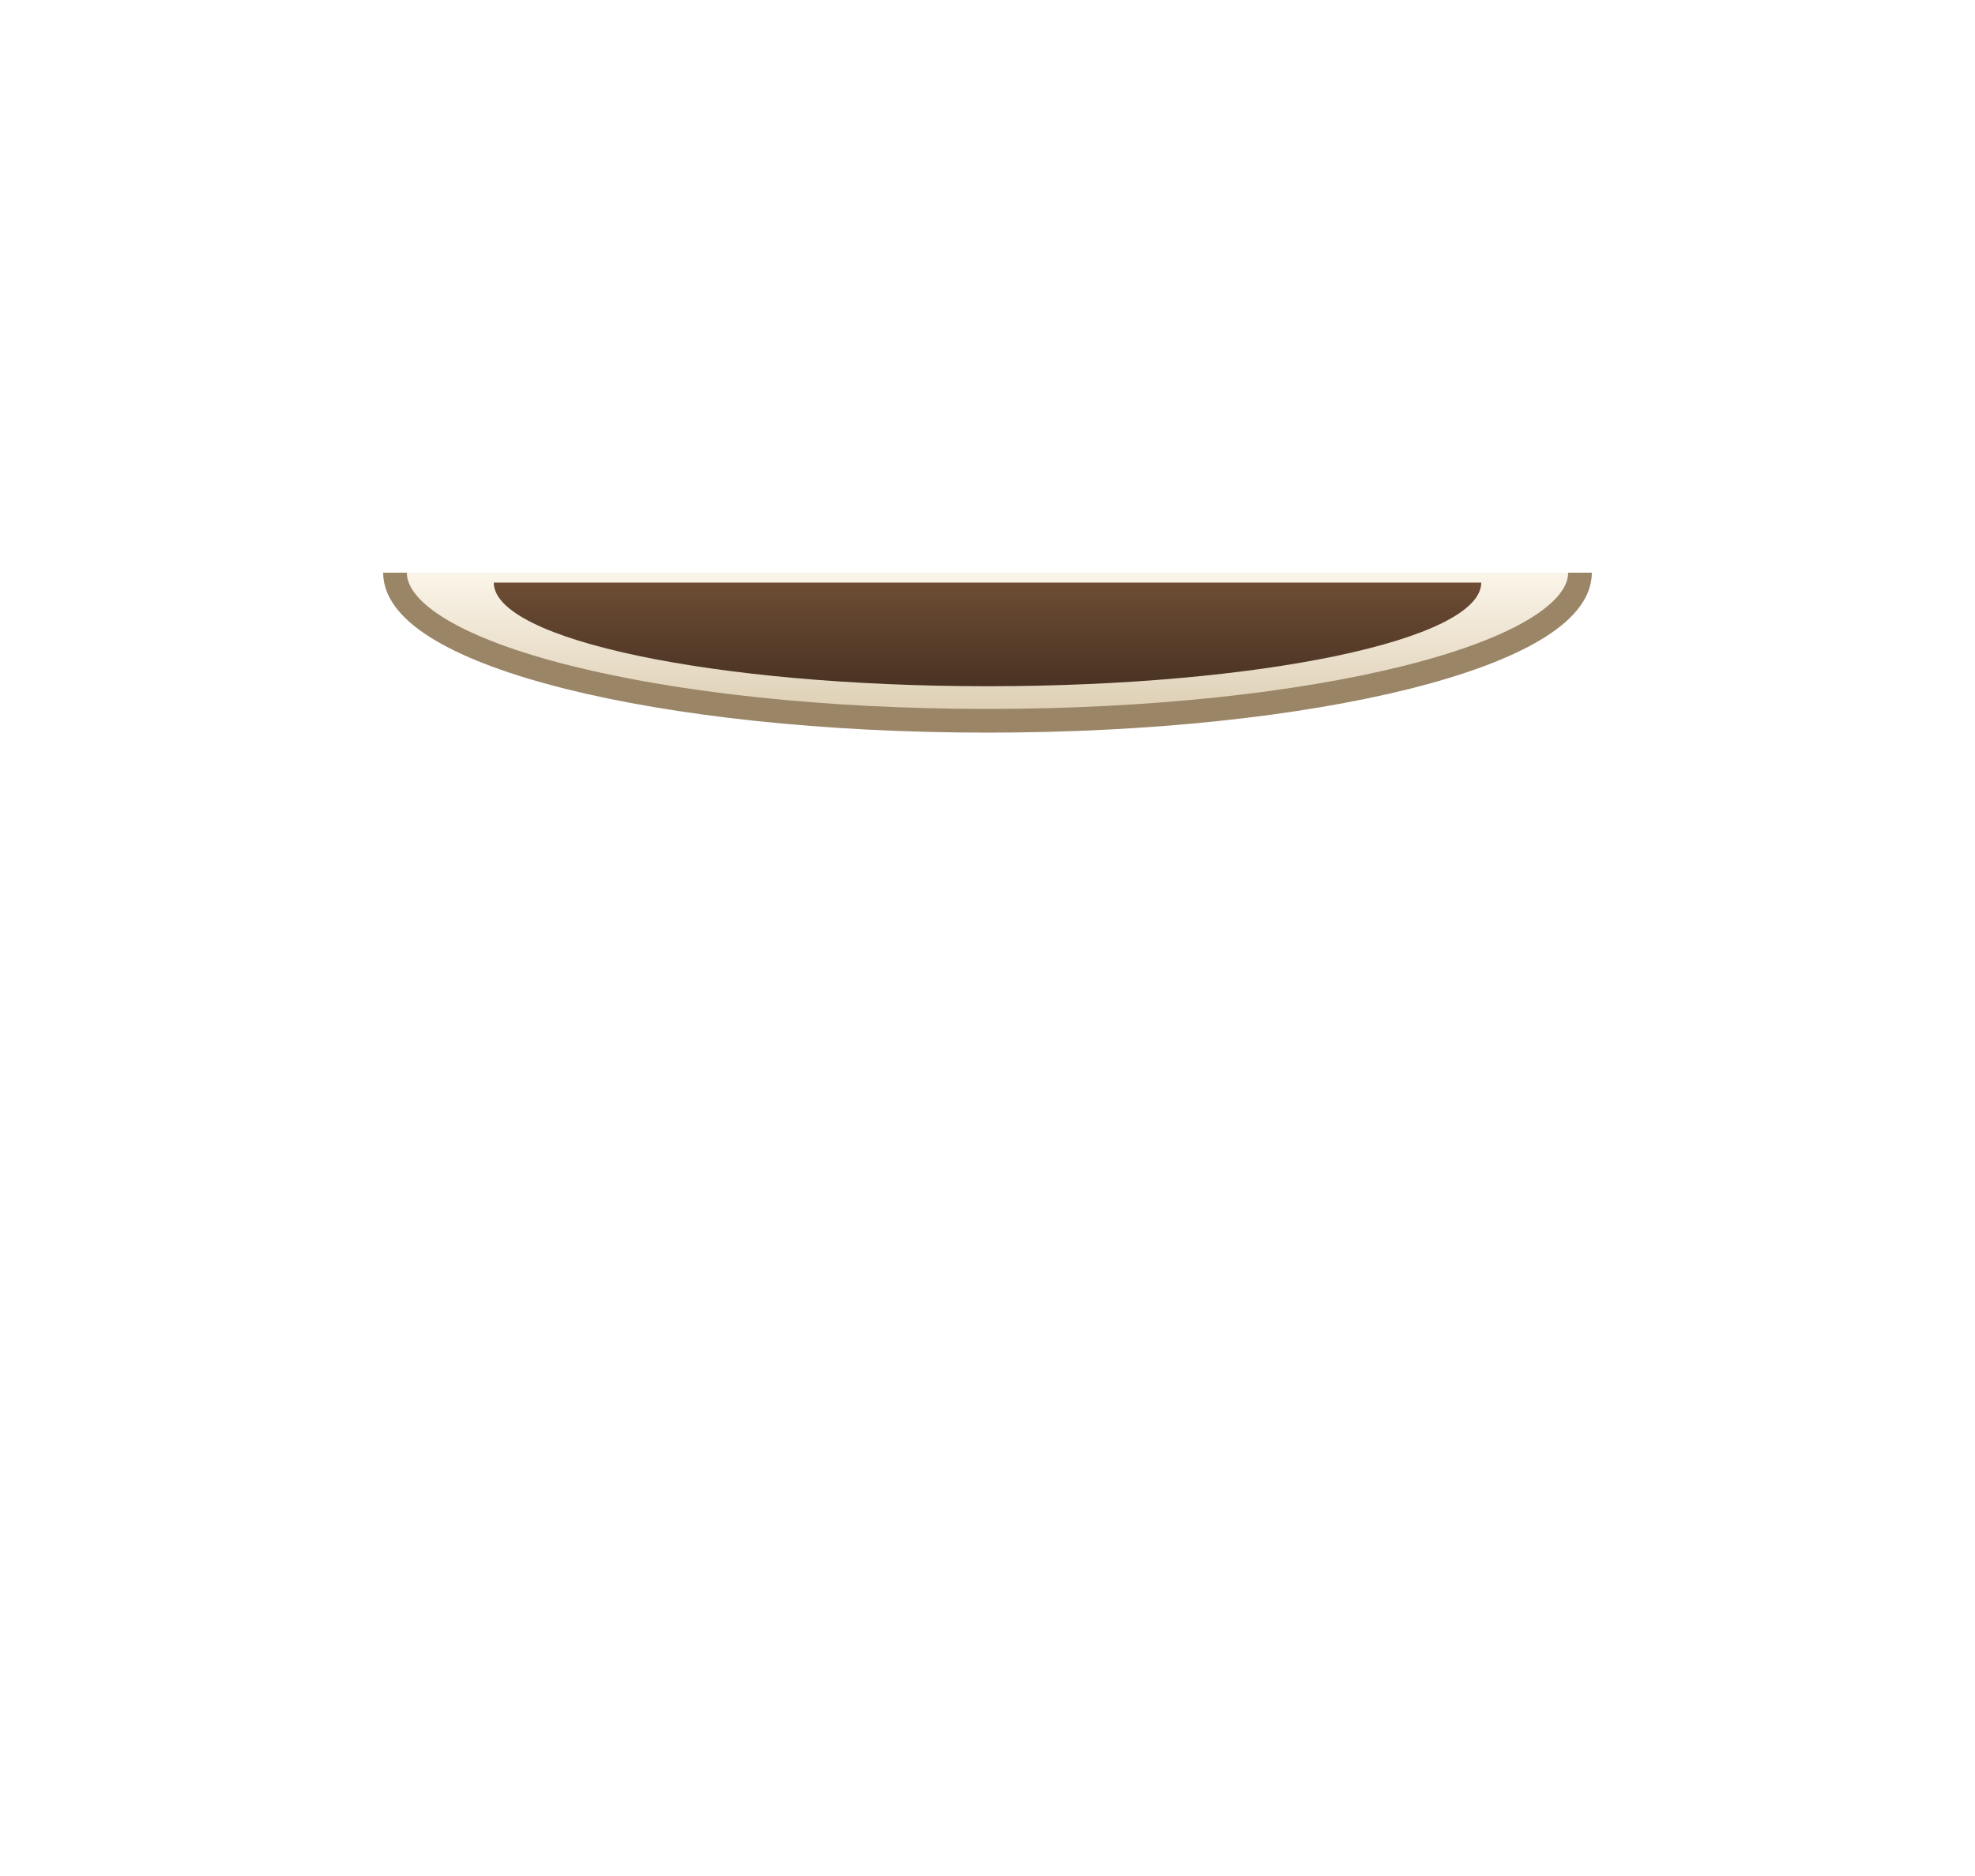
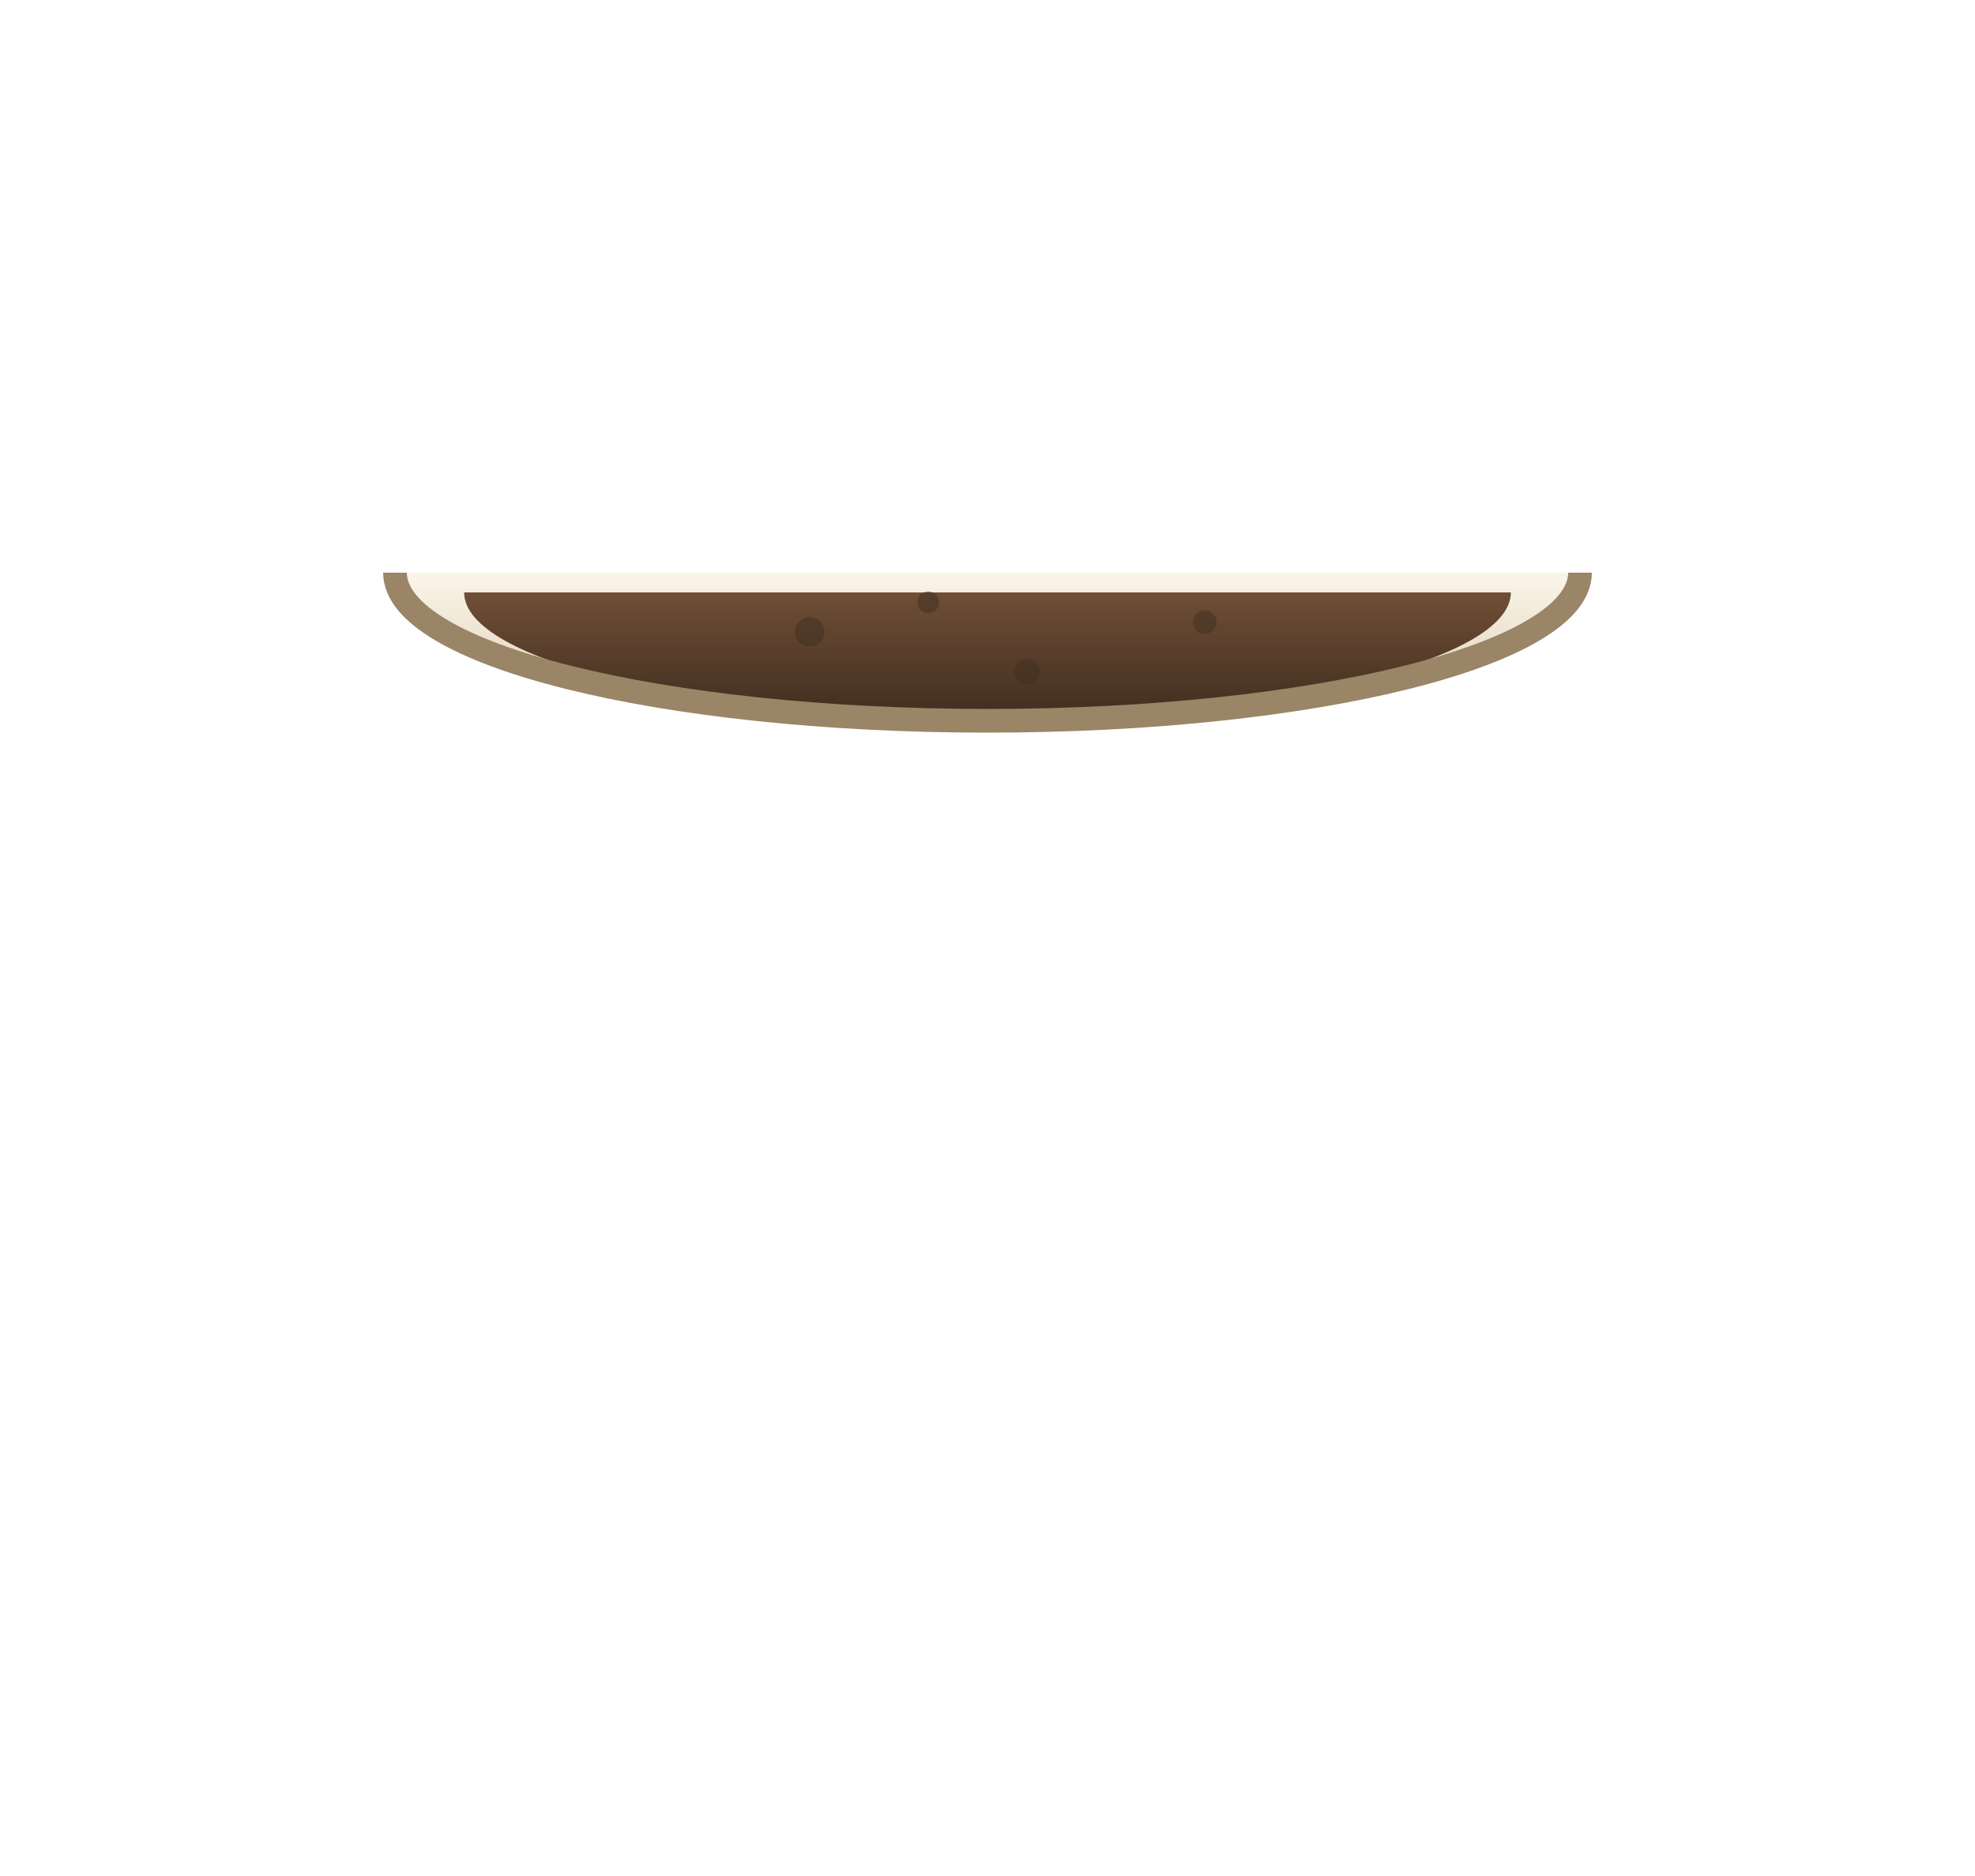
<svg xmlns="http://www.w3.org/2000/svg" viewBox="0 0 200 190" width="200" height="190">
  <defs>
    <linearGradient id="rim" x1="0" y1="0" x2="0" y2="1">
      <stop offset="0" stop-color="#fbf5e9" />
      <stop offset="1" stop-color="#dccdb2" />
    </linearGradient>
    <linearGradient id="soilFront" x1="0" y1="0" x2="0" y2="1">
-       <stop offset="0" stop-color="#6d4d34" />
-       <stop offset="1" stop-color="#4a3323" />
+       <stop offset="0" stop-color="#6f4f36" />
+       <stop offset="1" stop-color="#412d1f" />
    </linearGradient>
  </defs>
  <path d="M40 58a60 15 0 0 0 120 0Z" fill="url(#rim)" />
-   <path d="M50 59a50 10.5 0 0 0 100 0Z" fill="url(#soilFront)" />
+   <path d="M47 60a53 12.6 0 0 0 106 0Z" fill="url(#soilFront)" />
+   <g fill="#3f2d20" opacity="0.5">
+     <circle cx="82" cy="64" r="1.5" />
+     <circle cx="104" cy="68" r="1.3" />
+     <circle cx="122" cy="63" r="1.2" />
+     <circle cx="94" cy="61" r="1.1" />
+   </g>
  <path d="M40 58a60 15 0 0 0 120 0" fill="none" stroke="#9a8567" stroke-width="2.4" />
</svg>
